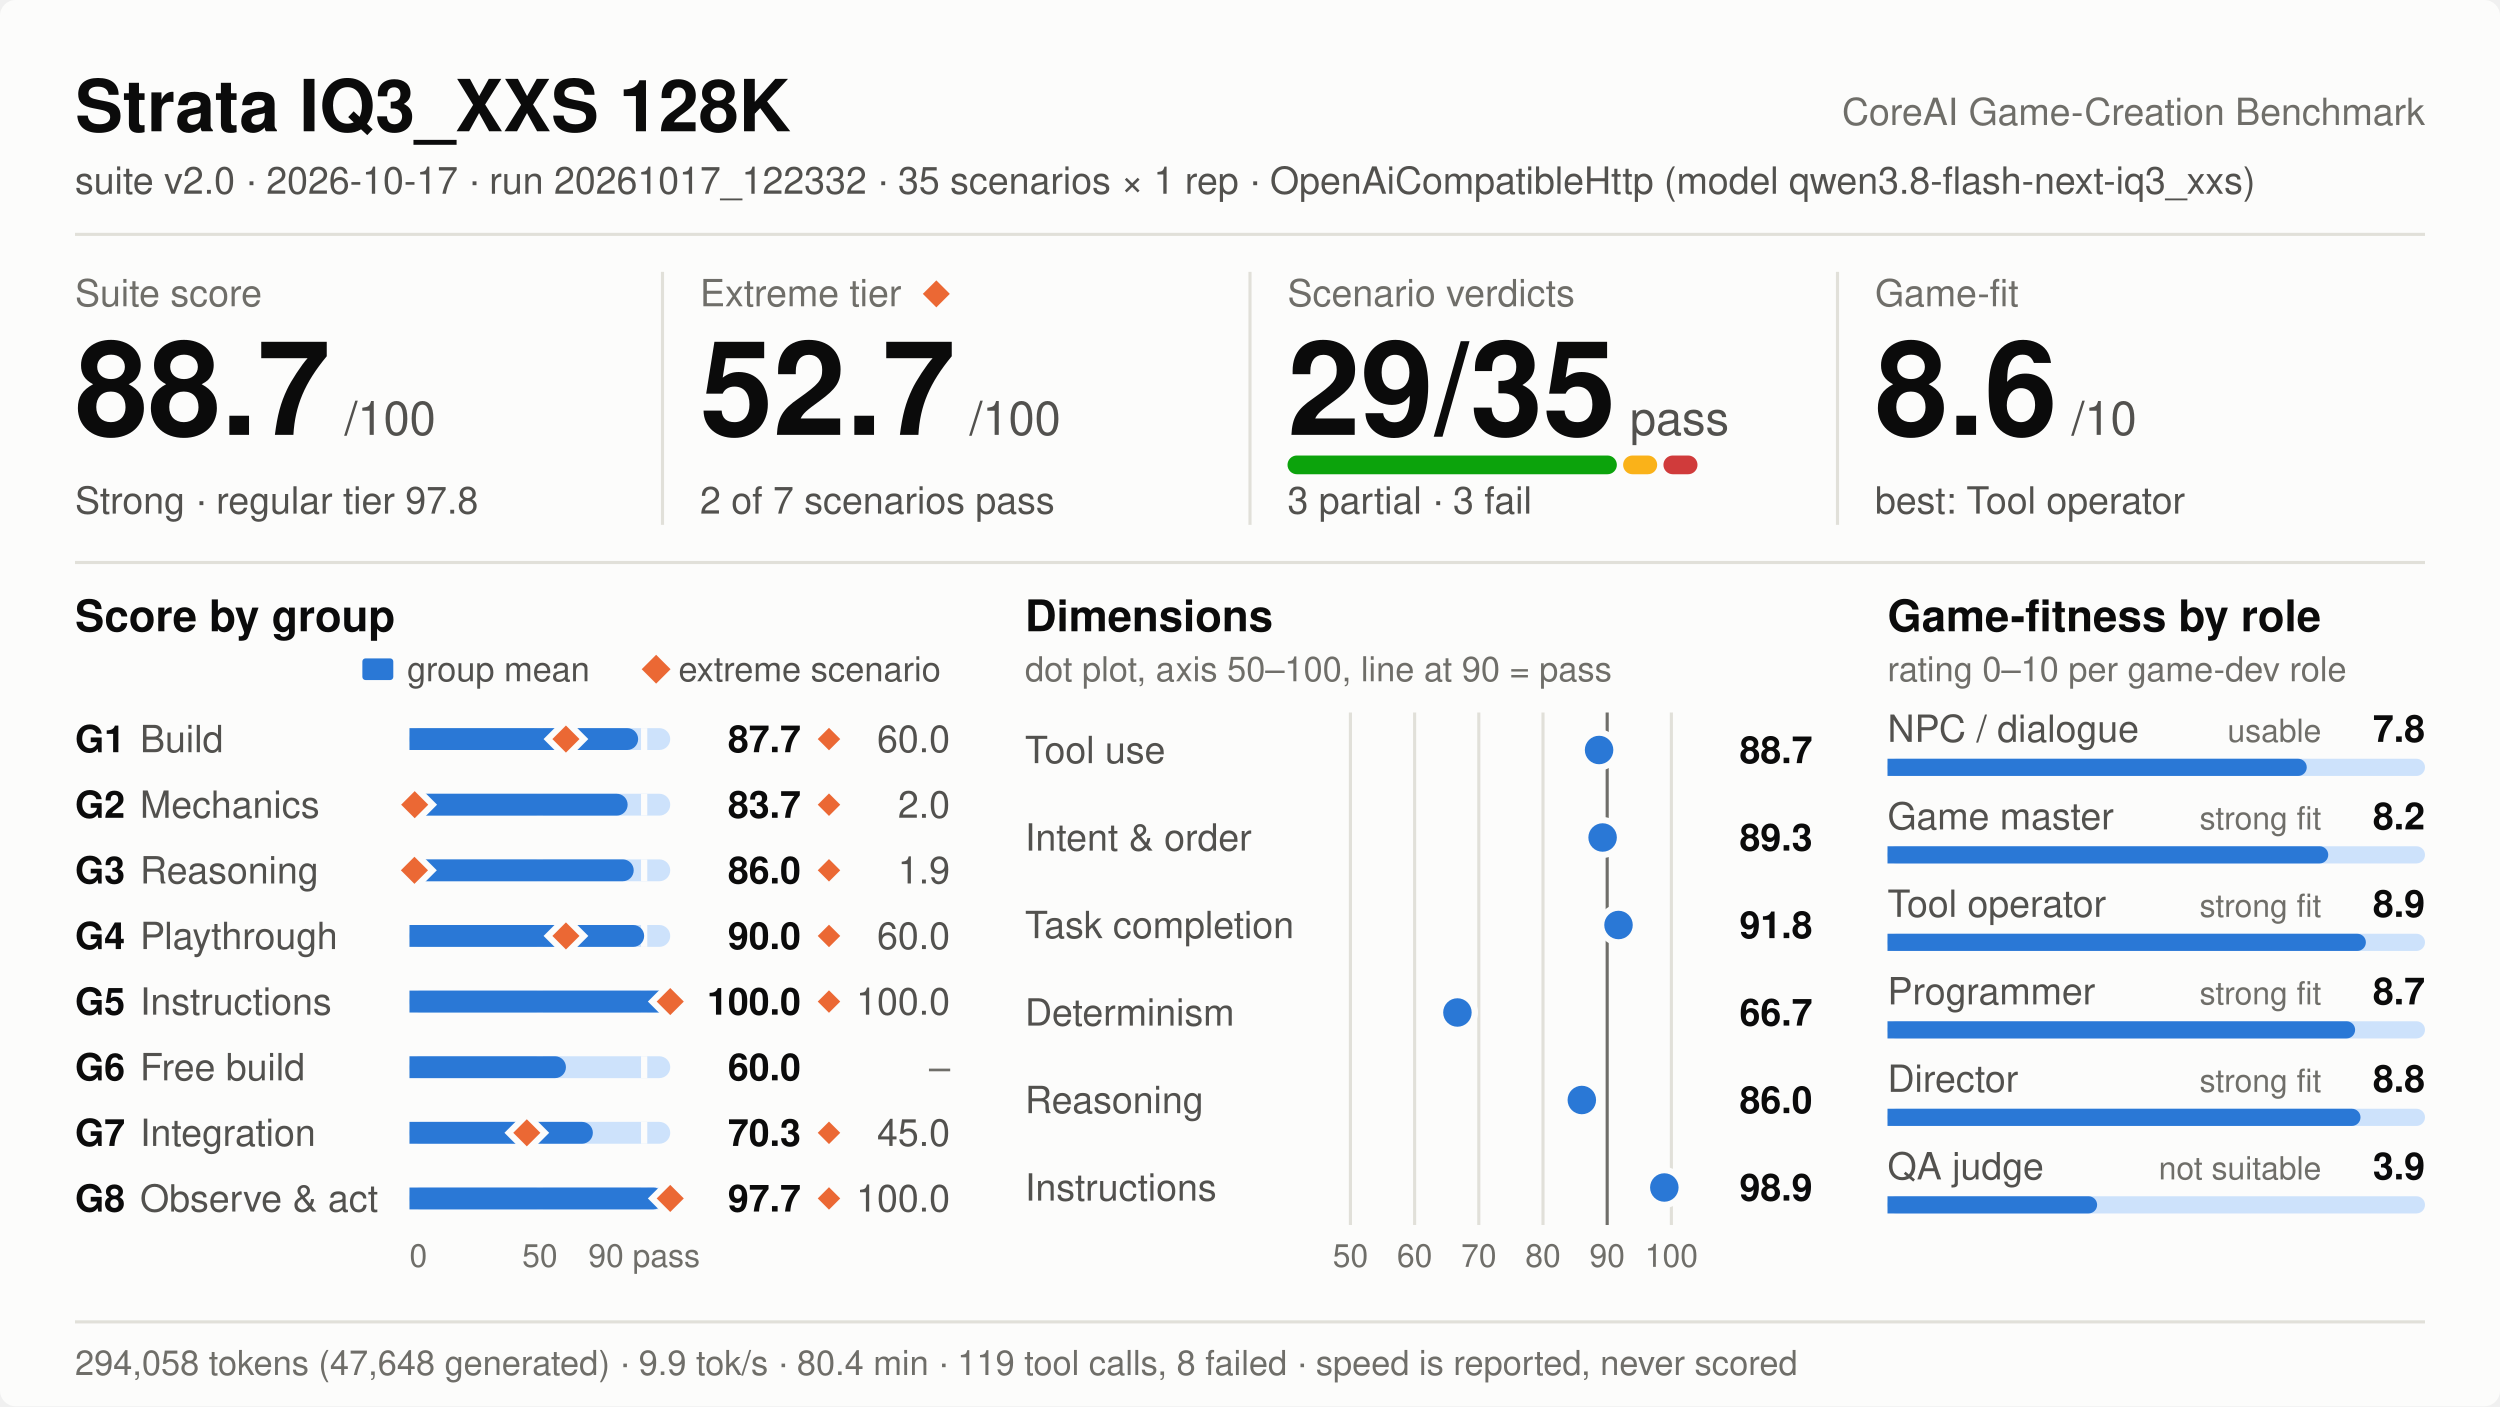
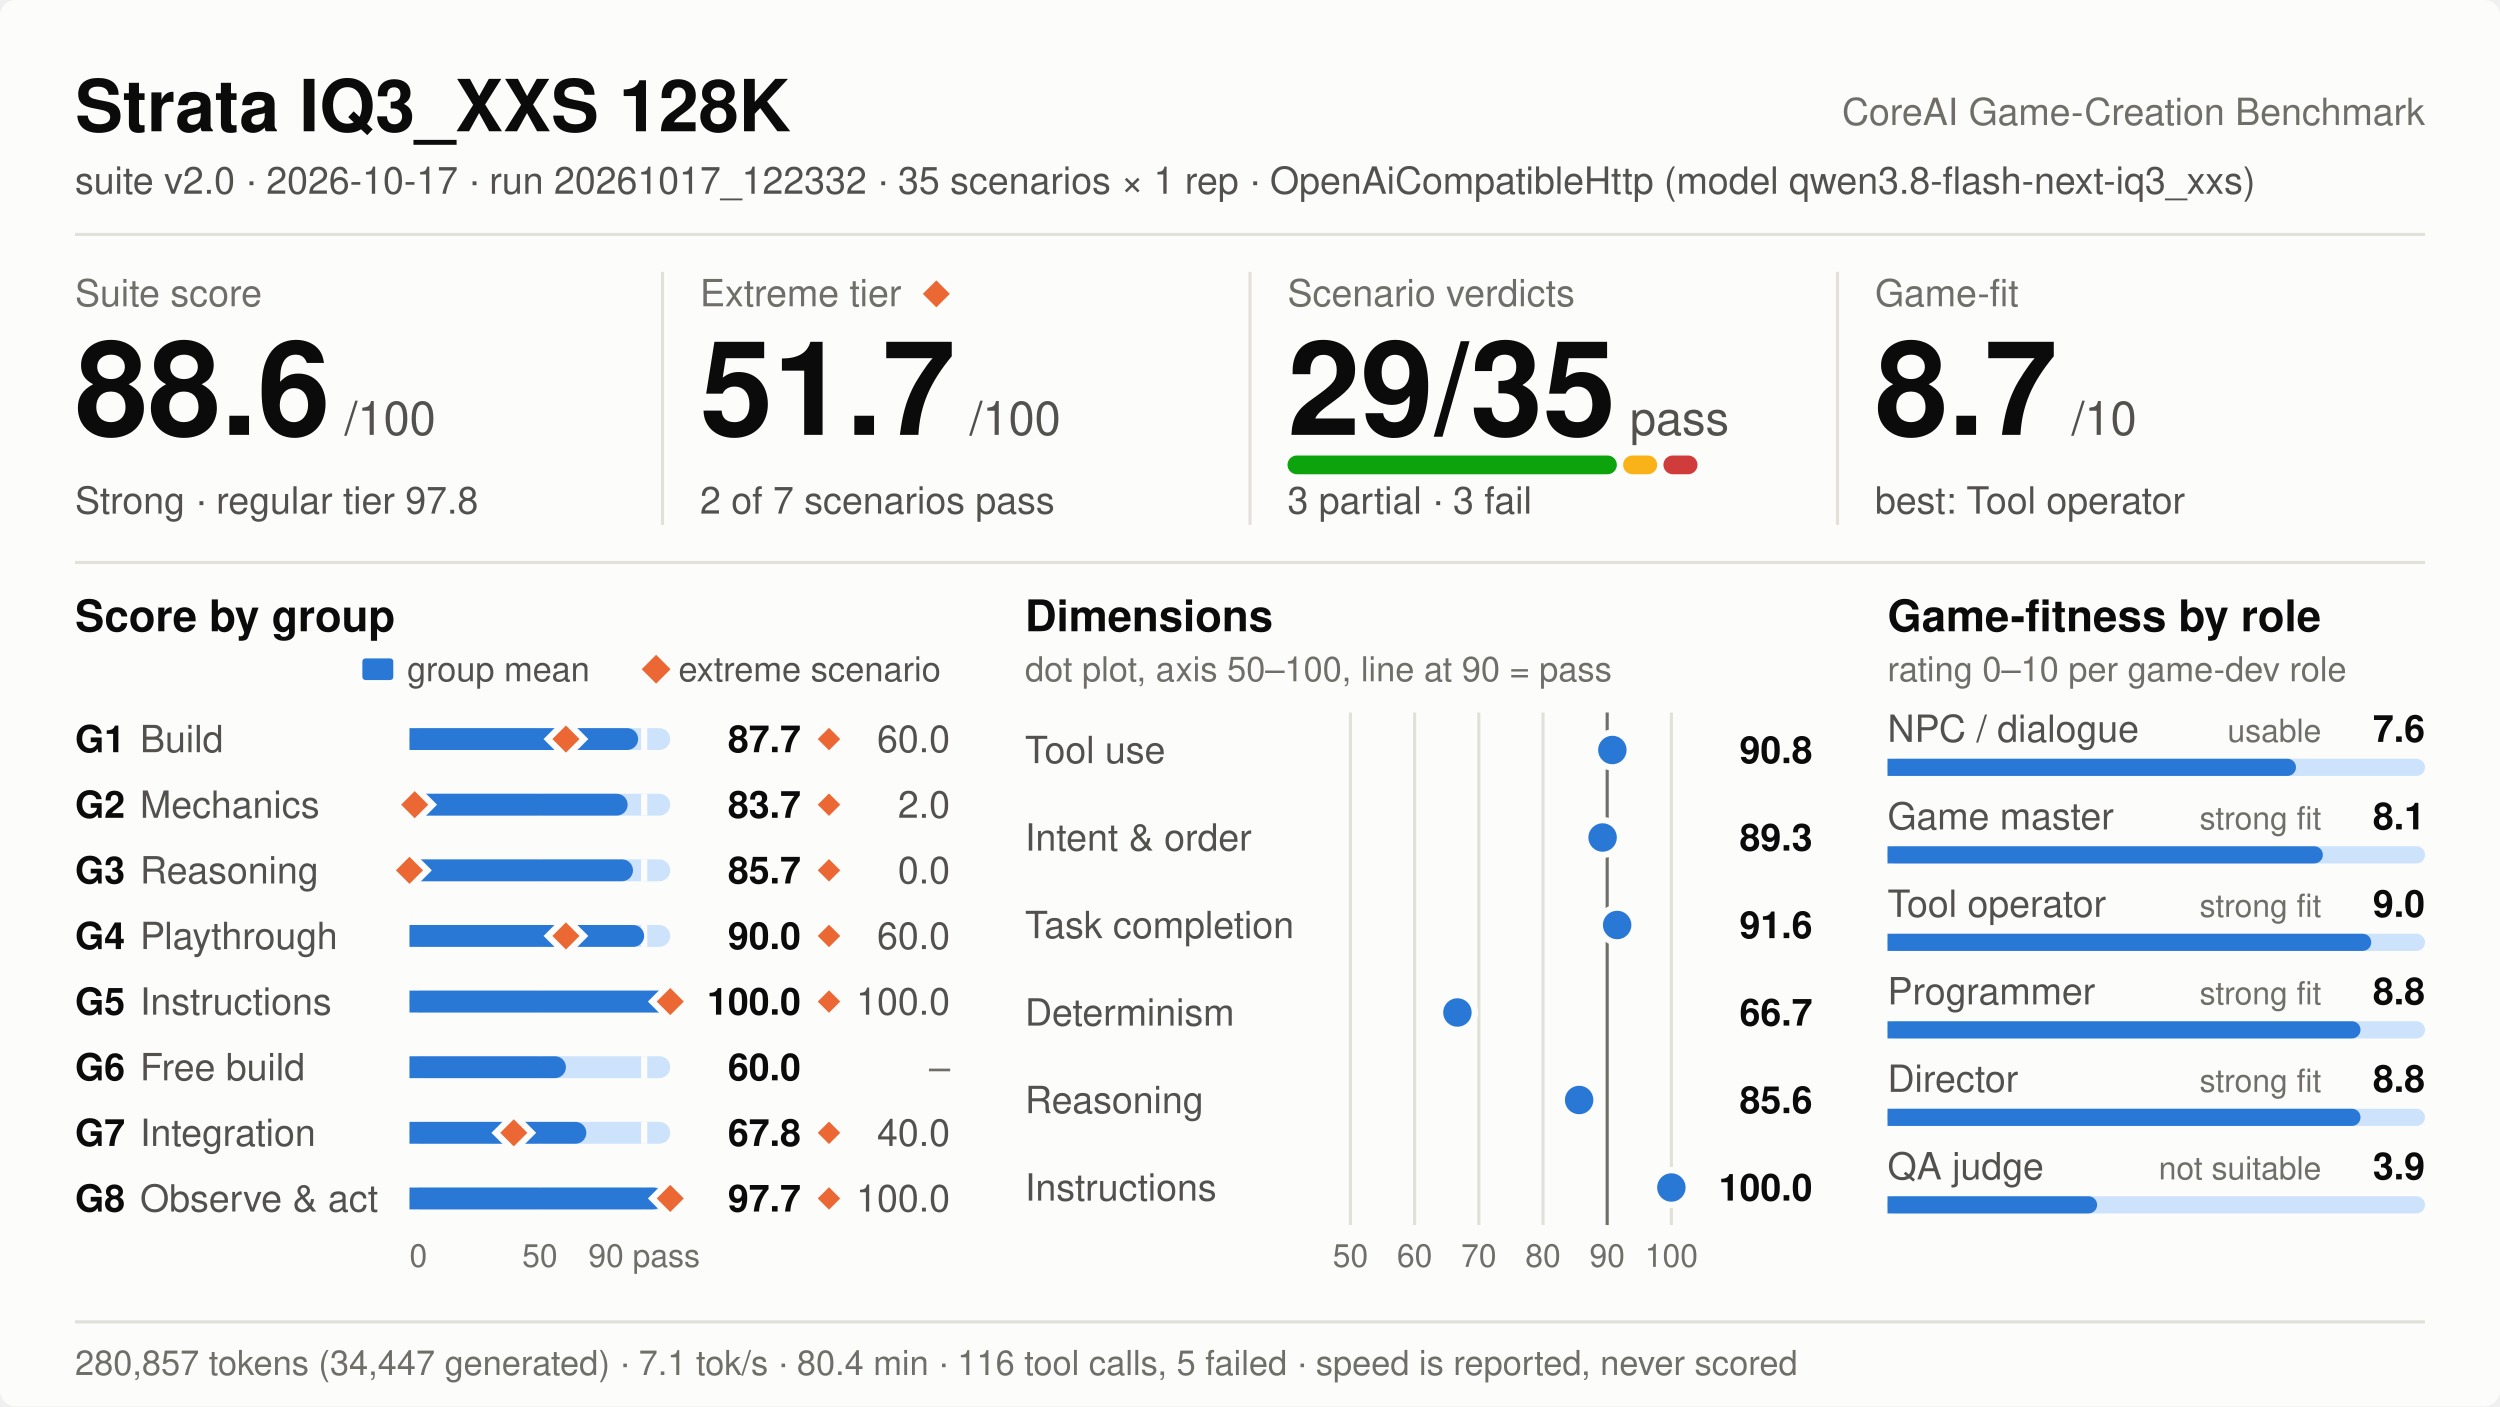
<svg xmlns="http://www.w3.org/2000/svg" width="1600" height="900" viewBox="0 0 1600 900" font-family="system-ui, -apple-system, 'Segoe UI', Helvetica, Arial, sans-serif" role="img" aria-label="CoreAI Game-Creation Benchmark model card: Strata IQ3_XXS 128K">
  <style>.bc-f3{fill:#6f6e69}.bc-f1{fill:#0b0b0b}.bc-f2{fill:#52514e}.bc-f9{fill:#eb6834}.bc-f10{fill:#0ca30c}.bc-f11{fill:#fab219}.bc-f12{fill:#d03b3b}.bc-f7{fill:#2a78d6}.bc-f8{fill:#cde2fb}.bc-f0{fill:#fcfcfb}.bc-s4{stroke:#e1e0d9}.bc-s3{stroke:#6f6e69}.bc-tn{font-variant-numeric:tabular-nums}@media (prefers-color-scheme: dark){.bc-f3{fill:#9a988f}.bc-f1{fill:#ffffff}.bc-f2{fill:#c3c2b7}.bc-f9{fill:#d95926}.bc-f10{fill:#0ca30c}.bc-f11{fill:#fab219}.bc-f12{fill:#d03b3b}.bc-f7{fill:#3987e5}.bc-f8{fill:#0d366b}.bc-f0{fill:#1a1a19}.bc-s4{stroke:#2c2c2a}.bc-s3{stroke:#9a988f}}</style>
  <rect width="100%" height="100%" rx="10" class="bc-f0" />
  <text x="1552" y="80" font-size="24" text-anchor="end" class="bc-f3">CoreAI Game-Creation Benchmark</text>
  <text x="48" y="84" font-size="46" font-weight="600" class="bc-f1">Strata IQ3_XXS 128K</text>
  <text x="48" y="124" font-size="24" class="bc-f2">suite v2.0 · 2026-10-17 · run 20261017_122332 · 35 scenarios × 1 rep · OpenAiCompatibleHttp (model qwen3.8-flash-next-iq3_xxs)</text>
  <line x1="48" y1="150" x2="1552" y2="150" stroke-width="2" class="bc-s4" />
  <line x1="424" y1="174" x2="424" y2="335.92" stroke-width="2" class="bc-s4" />
  <line x1="800" y1="174" x2="800" y2="335.92" stroke-width="2" class="bc-s4" />
  <line x1="1176" y1="174" x2="1176" y2="335.92" stroke-width="2" class="bc-s4" />
  <text x="48" y="196" font-size="24" class="bc-f3">Suite score</text>
-   <text x="48" y="278.32" font-size="84" font-weight="600" class="bc-f1">88.7<tspan dx="9" font-size="30" font-weight="400" class="bc-f2">/100</tspan>
+   <text x="48" y="278.32" font-size="84" font-weight="600" class="bc-f1">88.6<tspan dx="9" font-size="30" font-weight="400" class="bc-f2">/100</tspan>
  </text>
  <text x="48" y="328.72" font-size="24" class="bc-f2">Strong · regular tier 97.8</text>
  <text x="448" y="196" font-size="24" class="bc-f3">Extreme tier</text>
-   <text x="448" y="278.32" font-size="84" font-weight="600" class="bc-f1">52.7<tspan dx="9" font-size="30" font-weight="400" class="bc-f2">/100</tspan>
+   <text x="448" y="278.32" font-size="84" font-weight="600" class="bc-f1">51.7<tspan dx="9" font-size="30" font-weight="400" class="bc-f2">/100</tspan>
  </text>
  <text x="448" y="328.72" font-size="24" class="bc-f2">2 of 7 scenarios pass</text>
  <path d="M599.24,179.44 L607.88,188.08 L599.24,196.72 L590.6,188.08 Z" class="bc-f9" />
  <text x="824" y="196" font-size="24" class="bc-f3">Scenario verdicts</text>
  <text x="824" y="278.32" font-size="84" font-weight="600" class="bc-f1">29/35<tspan dx="9" font-size="30" font-weight="400" class="bc-f2">pass</tspan>
  </text>
  <text x="824" y="328.72" font-size="24" class="bc-f2">3 partial · 3 fail</text>
  <rect x="824" y="291.52" width="210.79" height="12" rx="6" class="bc-f10" />
  <rect x="1038.79" y="291.52" width="21.81" height="12" rx="6" class="bc-f11" />
  <rect x="1064.59" y="291.52" width="21.81" height="12" rx="6" class="bc-f12" />
  <text x="1200" y="196" font-size="24" class="bc-f3">Game-fit</text>
-   <text x="1200" y="278.32" font-size="84" font-weight="600" class="bc-f1">8.6<tspan dx="9" font-size="30" font-weight="400" class="bc-f2">/10</tspan>
+   <text x="1200" y="278.32" font-size="84" font-weight="600" class="bc-f1">8.7<tspan dx="9" font-size="30" font-weight="400" class="bc-f2">/10</tspan>
  </text>
  <text x="1200" y="328.72" font-size="24" class="bc-f2">best: Tool operator</text>
  <line x1="48" y1="360" x2="1552" y2="360" stroke-width="2" class="bc-s4" />
  <text x="48" y="404" font-size="28" font-weight="600" class="bc-f1">Score by group</text>
  <text x="434.22" y="436" font-size="22" class="bc-f2">extreme scenario</text>
  <path d="M419.92,419.06 L429.16,428.3 L419.92,437.54 L410.68,428.3 Z" class="bc-f9" />
  <text x="260.51" y="436" font-size="22" class="bc-f2">group mean</text>
  <rect x="231.91" y="421.37" width="19.8" height="13.86" rx="2" class="bc-f7" />
  <text x="48" y="481.4" font-size="24" font-weight="600" class="bc-f1">G1<tspan dx="9.6" font-size="24" font-weight="400" class="bc-f2">Build</tspan>
  </text>
  <rect x="262.06" y="466" width="166.89" height="14" rx="7" class="bc-f8" />
  <rect x="343.51" y="466" width="4" height="14" class="bc-f0" />
  <rect x="410.26" y="466" width="4" height="14" class="bc-f0" />
  <path d="M262.06,466 H401.4 A7,7 0 0 1 408.4,473 V473 A7,7 0 0 1 401.4,480 H262.06 V466 Z" class="bc-f7" />
  <text x="512.55" y="481.4" font-size="24" font-weight="600" text-anchor="end" class="bc-f1 bc-tn">87.7</text>
  <path d="M362.2,458.68 L376.52,473 L362.2,487.32 L347.88,473 Z" class="bc-f0" />
  <path d="M362.2,464.32 L370.88,473 L362.2,481.68 L353.52,473 Z" class="bc-f9" />
  <path d="M530.55,465.8 L537.75,473 L530.55,480.2 L523.35,473 Z" class="bc-f9" />
  <text x="608" y="481.4" font-size="24" text-anchor="end" class="bc-f2 bc-tn">60.0</text>
  <text x="48" y="523.4" font-size="24" font-weight="600" class="bc-f1">G2<tspan dx="9.6" font-size="24" font-weight="400" class="bc-f2">Mechanics</tspan>
  </text>
  <rect x="262.06" y="508" width="166.89" height="14" rx="7" class="bc-f8" />
  <rect x="343.51" y="508" width="4" height="14" class="bc-f0" />
  <rect x="410.26" y="508" width="4" height="14" class="bc-f0" />
  <path d="M262.06,508 H394.69 A7,7 0 0 1 401.69,515 V515 A7,7 0 0 1 394.69,522 H262.06 V508 Z" class="bc-f7" />
  <text x="512.55" y="523.4" font-size="24" font-weight="600" text-anchor="end" class="bc-f1 bc-tn">83.7</text>
  <path d="M265.4,500.68 L279.72,515 L265.4,529.32 L251.08,515 Z" class="bc-f0" />
  <path d="M265.4,506.32 L274.08,515 L265.4,523.68 L256.72,515 Z" class="bc-f9" />
  <path d="M530.55,507.8 L537.75,515 L530.55,522.2 L523.35,515 Z" class="bc-f9" />
  <text x="608" y="523.4" font-size="24" text-anchor="end" class="bc-f2 bc-tn">2.0</text>
  <text x="48" y="565.4" font-size="24" font-weight="600" class="bc-f1">G3<tspan dx="9.6" font-size="24" font-weight="400" class="bc-f2">Reasoning</tspan>
  </text>
  <rect x="262.06" y="550" width="166.89" height="14" rx="7" class="bc-f8" />
  <rect x="343.51" y="550" width="4" height="14" class="bc-f0" />
  <rect x="410.26" y="550" width="4" height="14" class="bc-f0" />
-   <path d="M262.06,550 H398.57 A7,7 0 0 1 405.57,557 V557 A7,7 0 0 1 398.57,564 H262.06 V550 Z" class="bc-f7" />
-   <text x="512.55" y="565.4" font-size="24" font-weight="600" text-anchor="end" class="bc-f1 bc-tn">86.0</text>
-   <path d="M265.24,542.68 L279.56,557 L265.24,571.32 L250.92,557 Z" class="bc-f0" />
-   <path d="M265.24,548.32 L273.92,557 L265.24,565.68 L256.56,557 Z" class="bc-f9" />
+   <path d="M262.06,550 H398.11 A7,7 0 0 1 405.11,557 V557 A7,7 0 0 1 398.11,564 H262.06 V550 Z" class="bc-f7" />
+   <text x="512.55" y="565.4" font-size="24" font-weight="600" text-anchor="end" class="bc-f1 bc-tn">85.7</text>
+   <path d="M262.06,542.68 L276.38,557 L262.06,571.32 L247.74,557 Z" class="bc-f0" />
+   <path d="M262.06,548.32 L270.74,557 L262.06,565.68 L253.38,557 Z" class="bc-f9" />
  <path d="M530.55,549.8 L537.75,557 L530.55,564.2 L523.35,557 Z" class="bc-f9" />
-   <text x="608" y="565.4" font-size="24" text-anchor="end" class="bc-f2 bc-tn">1.9</text>
+   <text x="608" y="565.4" font-size="24" text-anchor="end" class="bc-f2 bc-tn">0.0</text>
  <text x="48" y="607.4" font-size="24" font-weight="600" class="bc-f1">G4<tspan dx="9.6" font-size="24" font-weight="400" class="bc-f2">Playthrough</tspan>
  </text>
  <rect x="262.06" y="592" width="166.89" height="14" rx="7" class="bc-f8" />
  <rect x="343.51" y="592" width="4" height="14" class="bc-f0" />
  <rect x="410.26" y="592" width="4" height="14" class="bc-f0" />
  <path d="M262.06,592 H405.26 A7,7 0 0 1 412.26,599 V599 A7,7 0 0 1 405.26,606 H262.06 V592 Z" class="bc-f7" />
  <text x="512.55" y="607.4" font-size="24" font-weight="600" text-anchor="end" class="bc-f1 bc-tn">90.0</text>
  <path d="M362.2,584.68 L376.52,599 L362.2,613.32 L347.88,599 Z" class="bc-f0" />
  <path d="M362.2,590.32 L370.88,599 L362.2,607.68 L353.52,599 Z" class="bc-f9" />
  <path d="M530.55,591.8 L537.75,599 L530.55,606.2 L523.35,599 Z" class="bc-f9" />
  <text x="608" y="607.4" font-size="24" text-anchor="end" class="bc-f2 bc-tn">60.0</text>
  <text x="48" y="649.4" font-size="24" font-weight="600" class="bc-f1">G5<tspan dx="9.6" font-size="24" font-weight="400" class="bc-f2">Instructions</tspan>
  </text>
  <rect x="262.06" y="634" width="166.89" height="14" rx="7" class="bc-f8" />
  <rect x="343.51" y="634" width="4" height="14" class="bc-f0" />
  <rect x="410.26" y="634" width="4" height="14" class="bc-f0" />
  <path d="M262.06,634 H421.95 A7,7 0 0 1 428.95,641 V641 A7,7 0 0 1 421.95,648 H262.06 V634 Z" class="bc-f7" />
  <text x="512.55" y="649.4" font-size="24" font-weight="600" text-anchor="end" class="bc-f1 bc-tn">100.0</text>
  <path d="M428.95,626.68 L443.27,641 L428.95,655.32 L414.63,641 Z" class="bc-f0" />
  <path d="M428.95,632.32 L437.63,641 L428.95,649.68 L420.27,641 Z" class="bc-f9" />
  <path d="M530.55,633.8 L537.75,641 L530.55,648.2 L523.35,641 Z" class="bc-f9" />
  <text x="608" y="649.4" font-size="24" text-anchor="end" class="bc-f2 bc-tn">100.0</text>
  <text x="48" y="691.4" font-size="24" font-weight="600" class="bc-f1">G6<tspan dx="9.6" font-size="24" font-weight="400" class="bc-f2">Free build</tspan>
  </text>
  <rect x="262.06" y="676" width="166.89" height="14" rx="7" class="bc-f8" />
  <rect x="343.51" y="676" width="4" height="14" class="bc-f0" />
  <rect x="410.26" y="676" width="4" height="14" class="bc-f0" />
  <path d="M262.06,676 H355.2 A7,7 0 0 1 362.2,683 V683 A7,7 0 0 1 355.2,690 H262.06 V676 Z" class="bc-f7" />
  <text x="512.55" y="691.4" font-size="24" font-weight="600" text-anchor="end" class="bc-f1 bc-tn">60.0</text>
  <text x="608" y="691.4" font-size="24" text-anchor="end" class="bc-f3">–</text>
  <text x="48" y="733.4" font-size="24" font-weight="600" class="bc-f1">G7<tspan dx="9.6" font-size="24" font-weight="400" class="bc-f2">Integration</tspan>
  </text>
  <rect x="262.06" y="718" width="166.89" height="14" rx="7" class="bc-f8" />
  <rect x="343.51" y="718" width="4" height="14" class="bc-f0" />
  <rect x="410.26" y="718" width="4" height="14" class="bc-f0" />
-   <path d="M262.06,718 H372.43 A7,7 0 0 1 379.43,725 V725 A7,7 0 0 1 372.43,732 H262.06 V718 Z" class="bc-f7" />
-   <text x="512.55" y="733.4" font-size="24" font-weight="600" text-anchor="end" class="bc-f1 bc-tn">70.3</text>
-   <path d="M337.16,710.68 L351.48,725 L337.16,739.32 L322.84,725 Z" class="bc-f0" />
-   <path d="M337.16,716.32 L345.84,725 L337.16,733.68 L328.48,725 Z" class="bc-f9" />
+   <path d="M262.06,718 H368.26 A7,7 0 0 1 375.26,725 V725 A7,7 0 0 1 368.26,732 H262.06 V718 Z" class="bc-f7" />
+   <text x="512.55" y="733.4" font-size="24" font-weight="600" text-anchor="end" class="bc-f1 bc-tn">67.8</text>
+   <path d="M328.82,710.68 L343.14,725 L328.82,739.32 L314.5,725 Z" class="bc-f0" />
+   <path d="M328.82,716.32 L337.5,725 L328.82,733.68 L320.14,725 Z" class="bc-f9" />
  <path d="M530.55,717.8 L537.75,725 L530.55,732.2 L523.35,725 Z" class="bc-f9" />
-   <text x="608" y="733.4" font-size="24" text-anchor="end" class="bc-f2 bc-tn">45.0</text>
+   <text x="608" y="733.4" font-size="24" text-anchor="end" class="bc-f2 bc-tn">40.0</text>
  <text x="48" y="775.4" font-size="24" font-weight="600" class="bc-f1">G8<tspan dx="9.6" font-size="24" font-weight="400" class="bc-f2">Observe &amp; act</tspan>
  </text>
  <rect x="262.06" y="760" width="166.89" height="14" rx="7" class="bc-f8" />
  <rect x="343.51" y="760" width="4" height="14" class="bc-f0" />
  <rect x="410.26" y="760" width="4" height="14" class="bc-f0" />
  <path d="M262.06,760 H418.16 A7,7 0 0 1 425.16,767 V767 A7,7 0 0 1 418.16,774 H262.06 V760 Z" class="bc-f7" />
  <text x="512.55" y="775.4" font-size="24" font-weight="600" text-anchor="end" class="bc-f1 bc-tn">97.7</text>
  <path d="M428.95,752.68 L443.27,767 L428.95,781.32 L414.63,767 Z" class="bc-f0" />
  <path d="M428.95,758.32 L437.63,767 L428.95,775.68 L420.27,767 Z" class="bc-f9" />
  <path d="M530.55,759.8 L537.75,767 L530.55,774.2 L523.35,767 Z" class="bc-f9" />
  <text x="608" y="775.4" font-size="24" text-anchor="end" class="bc-f2 bc-tn">100.0</text>
  <text x="262.06" y="810.8" font-size="20.4" class="bc-f3">0</text>
  <text x="345.51" y="810.8" font-size="20.4" text-anchor="middle" class="bc-f3">50</text>
  <text x="412.26" y="810.8" font-size="20.4" text-anchor="middle" class="bc-f3">90 pass</text>
  <text x="656" y="404" font-size="28" font-weight="600" class="bc-f1">Dimensions</text>
  <text x="656" y="436" font-size="22" class="bc-f3">dot plot, axis 50–100, line at 90 = pass</text>
  <line x1="864.28" y1="456" x2="864.28" y2="784" stroke-width="2" class="bc-s4" />
  <text x="864.28" y="810.8" font-size="20.4" text-anchor="middle" class="bc-f3">50</text>
  <line x1="905.36" y1="456" x2="905.36" y2="784" stroke-width="2" class="bc-s4" />
  <text x="905.36" y="810.8" font-size="20.4" text-anchor="middle" class="bc-f3">60</text>
  <line x1="946.44" y1="456" x2="946.44" y2="784" stroke-width="2" class="bc-s4" />
  <text x="946.44" y="810.8" font-size="20.4" text-anchor="middle" class="bc-f3">70</text>
  <line x1="987.52" y1="456" x2="987.52" y2="784" stroke-width="2" class="bc-s4" />
  <text x="987.52" y="810.8" font-size="20.4" text-anchor="middle" class="bc-f3">80</text>
  <line x1="1028.6" y1="456" x2="1028.6" y2="784" stroke-width="2" class="bc-s3" />
  <text x="1028.6" y="810.8" font-size="20.4" text-anchor="middle" class="bc-f3">90</text>
  <line x1="1069.68" y1="456" x2="1069.68" y2="784" stroke-width="2" class="bc-s4" />
  <text x="1069.68" y="810.8" font-size="20.4" text-anchor="middle" class="bc-f3">100</text>
  <text x="656" y="488.4" font-size="24" class="bc-f2">Tool use</text>
-   <circle cx="1023.41" cy="480" r="13.12" class="bc-f0" />
-   <circle cx="1023.41" cy="480" r="9.12" class="bc-f7" />
-   <text x="1160" y="488.4" font-size="24" font-weight="600" text-anchor="end" class="bc-f1 bc-tn">88.7</text>
+   <circle cx="1031.91" cy="480" r="13.12" class="bc-f0" />
+   <circle cx="1031.91" cy="480" r="9.12" class="bc-f7" />
+   <text x="1160" y="488.4" font-size="24" font-weight="600" text-anchor="end" class="bc-f1 bc-tn">90.8</text>
  <text x="656" y="544.4" font-size="24" class="bc-f2">Intent &amp; order</text>
  <circle cx="1025.67" cy="536" r="13.12" class="bc-f0" />
  <circle cx="1025.67" cy="536" r="9.12" class="bc-f7" />
  <text x="1160" y="544.4" font-size="24" font-weight="600" text-anchor="end" class="bc-f1 bc-tn">89.3</text>
  <text x="656" y="600.4" font-size="24" class="bc-f2">Task completion</text>
-   <circle cx="1035.85" cy="592" r="13.12" class="bc-f0" />
-   <circle cx="1035.85" cy="592" r="9.12" class="bc-f7" />
-   <text x="1160" y="600.4" font-size="24" font-weight="600" text-anchor="end" class="bc-f1 bc-tn">91.8</text>
+   <circle cx="1034.98" cy="592" r="13.12" class="bc-f0" />
+   <circle cx="1034.98" cy="592" r="9.12" class="bc-f7" />
+   <text x="1160" y="600.4" font-size="24" font-weight="600" text-anchor="end" class="bc-f1 bc-tn">91.6</text>
  <text x="656" y="656.4" font-size="24" class="bc-f2">Determinism</text>
  <circle cx="932.75" cy="648" r="13.12" class="bc-f0" />
  <circle cx="932.75" cy="648" r="9.12" class="bc-f7" />
  <text x="1160" y="656.4" font-size="24" font-weight="600" text-anchor="end" class="bc-f1 bc-tn">66.7</text>
  <text x="656" y="712.4" font-size="24" class="bc-f2">Reasoning</text>
-   <circle cx="1012.37" cy="704" r="13.12" class="bc-f0" />
-   <circle cx="1012.37" cy="704" r="9.12" class="bc-f7" />
-   <text x="1160" y="712.4" font-size="24" font-weight="600" text-anchor="end" class="bc-f1 bc-tn">86.0</text>
+   <circle cx="1010.65" cy="704" r="13.12" class="bc-f0" />
+   <circle cx="1010.65" cy="704" r="9.12" class="bc-f7" />
+   <text x="1160" y="712.4" font-size="24" font-weight="600" text-anchor="end" class="bc-f1 bc-tn">85.6</text>
  <text x="656" y="768.4" font-size="24" class="bc-f2">Instructions</text>
-   <circle cx="1065.17" cy="760" r="13.12" class="bc-f0" />
-   <circle cx="1065.17" cy="760" r="9.12" class="bc-f7" />
-   <text x="1160" y="768.4" font-size="24" font-weight="600" text-anchor="end" class="bc-f1 bc-tn">98.9</text>
+   <circle cx="1069.68" cy="760" r="13.12" class="bc-f0" />
+   <circle cx="1069.68" cy="760" r="9.12" class="bc-f7" />
+   <text x="1160" y="768.4" font-size="24" font-weight="600" text-anchor="end" class="bc-f1 bc-tn">100.0</text>
  <text x="1208" y="404" font-size="28" font-weight="600" class="bc-f1">Game-fitness by role</text>
  <text x="1208" y="436" font-size="22" class="bc-f3">rating 0–10 per game-dev role</text>
  <text x="1208" y="474.8" font-size="24" class="bc-f2">NPC / dialogue</text>
  <text x="1485.65" y="474.8" font-size="20.4" text-anchor="end" class="bc-f3">usable</text>
  <rect x="1208" y="485.6" width="344" height="11" rx="5.5" class="bc-f8" />
-   <path d="M1208,485.6 H1470.82 A5.5,5.5 0 0 1 1476.32,491.1 V491.1 A5.5,5.5 0 0 1 1470.82,496.6 H1208 V485.6 Z" class="bc-f7" />
-   <text x="1552" y="474.8" font-size="24" font-weight="600" text-anchor="end" class="bc-f1 bc-tn">7.8</text>
+   <path d="M1208,485.6 H1463.94 A5.5,5.5 0 0 1 1469.44,491.1 V491.1 A5.5,5.5 0 0 1 1463.94,496.6 H1208 V485.6 Z" class="bc-f7" />
+   <text x="1552" y="474.8" font-size="24" font-weight="600" text-anchor="end" class="bc-f1 bc-tn">7.6</text>
  <text x="1208" y="530.8" font-size="24" class="bc-f2">Game master</text>
  <text x="1485.65" y="530.8" font-size="20.4" text-anchor="end" class="bc-f3">strong fit</text>
  <rect x="1208" y="541.6" width="344" height="11" rx="5.5" class="bc-f8" />
-   <path d="M1208,541.6 H1484.58 A5.5,5.5 0 0 1 1490.08,547.1 V547.1 A5.5,5.5 0 0 1 1484.58,552.6 H1208 V541.6 Z" class="bc-f7" />
-   <text x="1552" y="530.8" font-size="24" font-weight="600" text-anchor="end" class="bc-f1 bc-tn">8.2</text>
+   <path d="M1208,541.6 H1481.14 A5.5,5.5 0 0 1 1486.64,547.1 V547.1 A5.5,5.5 0 0 1 1481.14,552.6 H1208 V541.6 Z" class="bc-f7" />
+   <text x="1552" y="530.8" font-size="24" font-weight="600" text-anchor="end" class="bc-f1 bc-tn">8.1</text>
  <text x="1208" y="586.8" font-size="24" class="bc-f2">Tool operator</text>
  <text x="1485.65" y="586.8" font-size="20.4" text-anchor="end" class="bc-f3">strong fit</text>
  <rect x="1208" y="597.6" width="344" height="11" rx="5.5" class="bc-f8" />
-   <path d="M1208,597.6 H1508.66 A5.5,5.5 0 0 1 1514.16,603.1 V603.1 A5.5,5.5 0 0 1 1508.66,608.6 H1208 V597.6 Z" class="bc-f7" />
-   <text x="1552" y="586.8" font-size="24" font-weight="600" text-anchor="end" class="bc-f1 bc-tn">8.9</text>
+   <path d="M1208,597.6 H1512.1 A5.5,5.5 0 0 1 1517.6,603.1 V603.1 A5.5,5.5 0 0 1 1512.1,608.6 H1208 V597.6 Z" class="bc-f7" />
+   <text x="1552" y="586.8" font-size="24" font-weight="600" text-anchor="end" class="bc-f1 bc-tn">9.0</text>
  <text x="1208" y="642.8" font-size="24" class="bc-f2">Programmer</text>
  <text x="1485.65" y="642.8" font-size="20.4" text-anchor="end" class="bc-f3">strong fit</text>
  <rect x="1208" y="653.6" width="344" height="11" rx="5.5" class="bc-f8" />
-   <path d="M1208,653.6 H1501.78 A5.5,5.5 0 0 1 1507.28,659.1 V659.1 A5.5,5.5 0 0 1 1501.78,664.6 H1208 V653.6 Z" class="bc-f7" />
-   <text x="1552" y="642.8" font-size="24" font-weight="600" text-anchor="end" class="bc-f1 bc-tn">8.7</text>
+   <path d="M1208,653.6 H1505.22 A5.5,5.5 0 0 1 1510.72,659.1 V659.1 A5.5,5.5 0 0 1 1505.22,664.6 H1208 V653.6 Z" class="bc-f7" />
+   <text x="1552" y="642.8" font-size="24" font-weight="600" text-anchor="end" class="bc-f1 bc-tn">8.8</text>
  <text x="1208" y="698.8" font-size="24" class="bc-f2">Director</text>
  <text x="1485.65" y="698.8" font-size="20.4" text-anchor="end" class="bc-f3">strong fit</text>
  <rect x="1208" y="709.6" width="344" height="11" rx="5.5" class="bc-f8" />
  <path d="M1208,709.6 H1505.22 A5.5,5.5 0 0 1 1510.72,715.1 V715.1 A5.5,5.5 0 0 1 1505.22,720.6 H1208 V709.6 Z" class="bc-f7" />
  <text x="1552" y="698.8" font-size="24" font-weight="600" text-anchor="end" class="bc-f1 bc-tn">8.8</text>
  <text x="1208" y="754.8" font-size="24" class="bc-f2">QA judge</text>
  <text x="1485.65" y="754.8" font-size="20.4" text-anchor="end" class="bc-f3">not suitable</text>
  <rect x="1208" y="765.6" width="344" height="11" rx="5.5" class="bc-f8" />
  <path d="M1208,765.6 H1336.66 A5.5,5.5 0 0 1 1342.16,771.1 V771.1 A5.5,5.5 0 0 1 1336.66,776.6 H1208 V765.6 Z" class="bc-f7" />
  <text x="1552" y="754.8" font-size="24" font-weight="600" text-anchor="end" class="bc-f1 bc-tn">3.9</text>
  <line x1="48" y1="846" x2="1552" y2="846" stroke-width="2" class="bc-s4" />
-   <text x="48" y="880" font-size="22" class="bc-f3">294,058 tokens (47,648 generated) · 9.9 tok/s · 80.4 min · 119 tool calls, 8 failed · speed is reported, never scored</text>
+   <text x="48" y="880" font-size="22" class="bc-f3">280,857 tokens (34,447 generated) · 7.1 tok/s · 80.4 min · 116 tool calls, 5 failed · speed is reported, never scored</text>
</svg>
